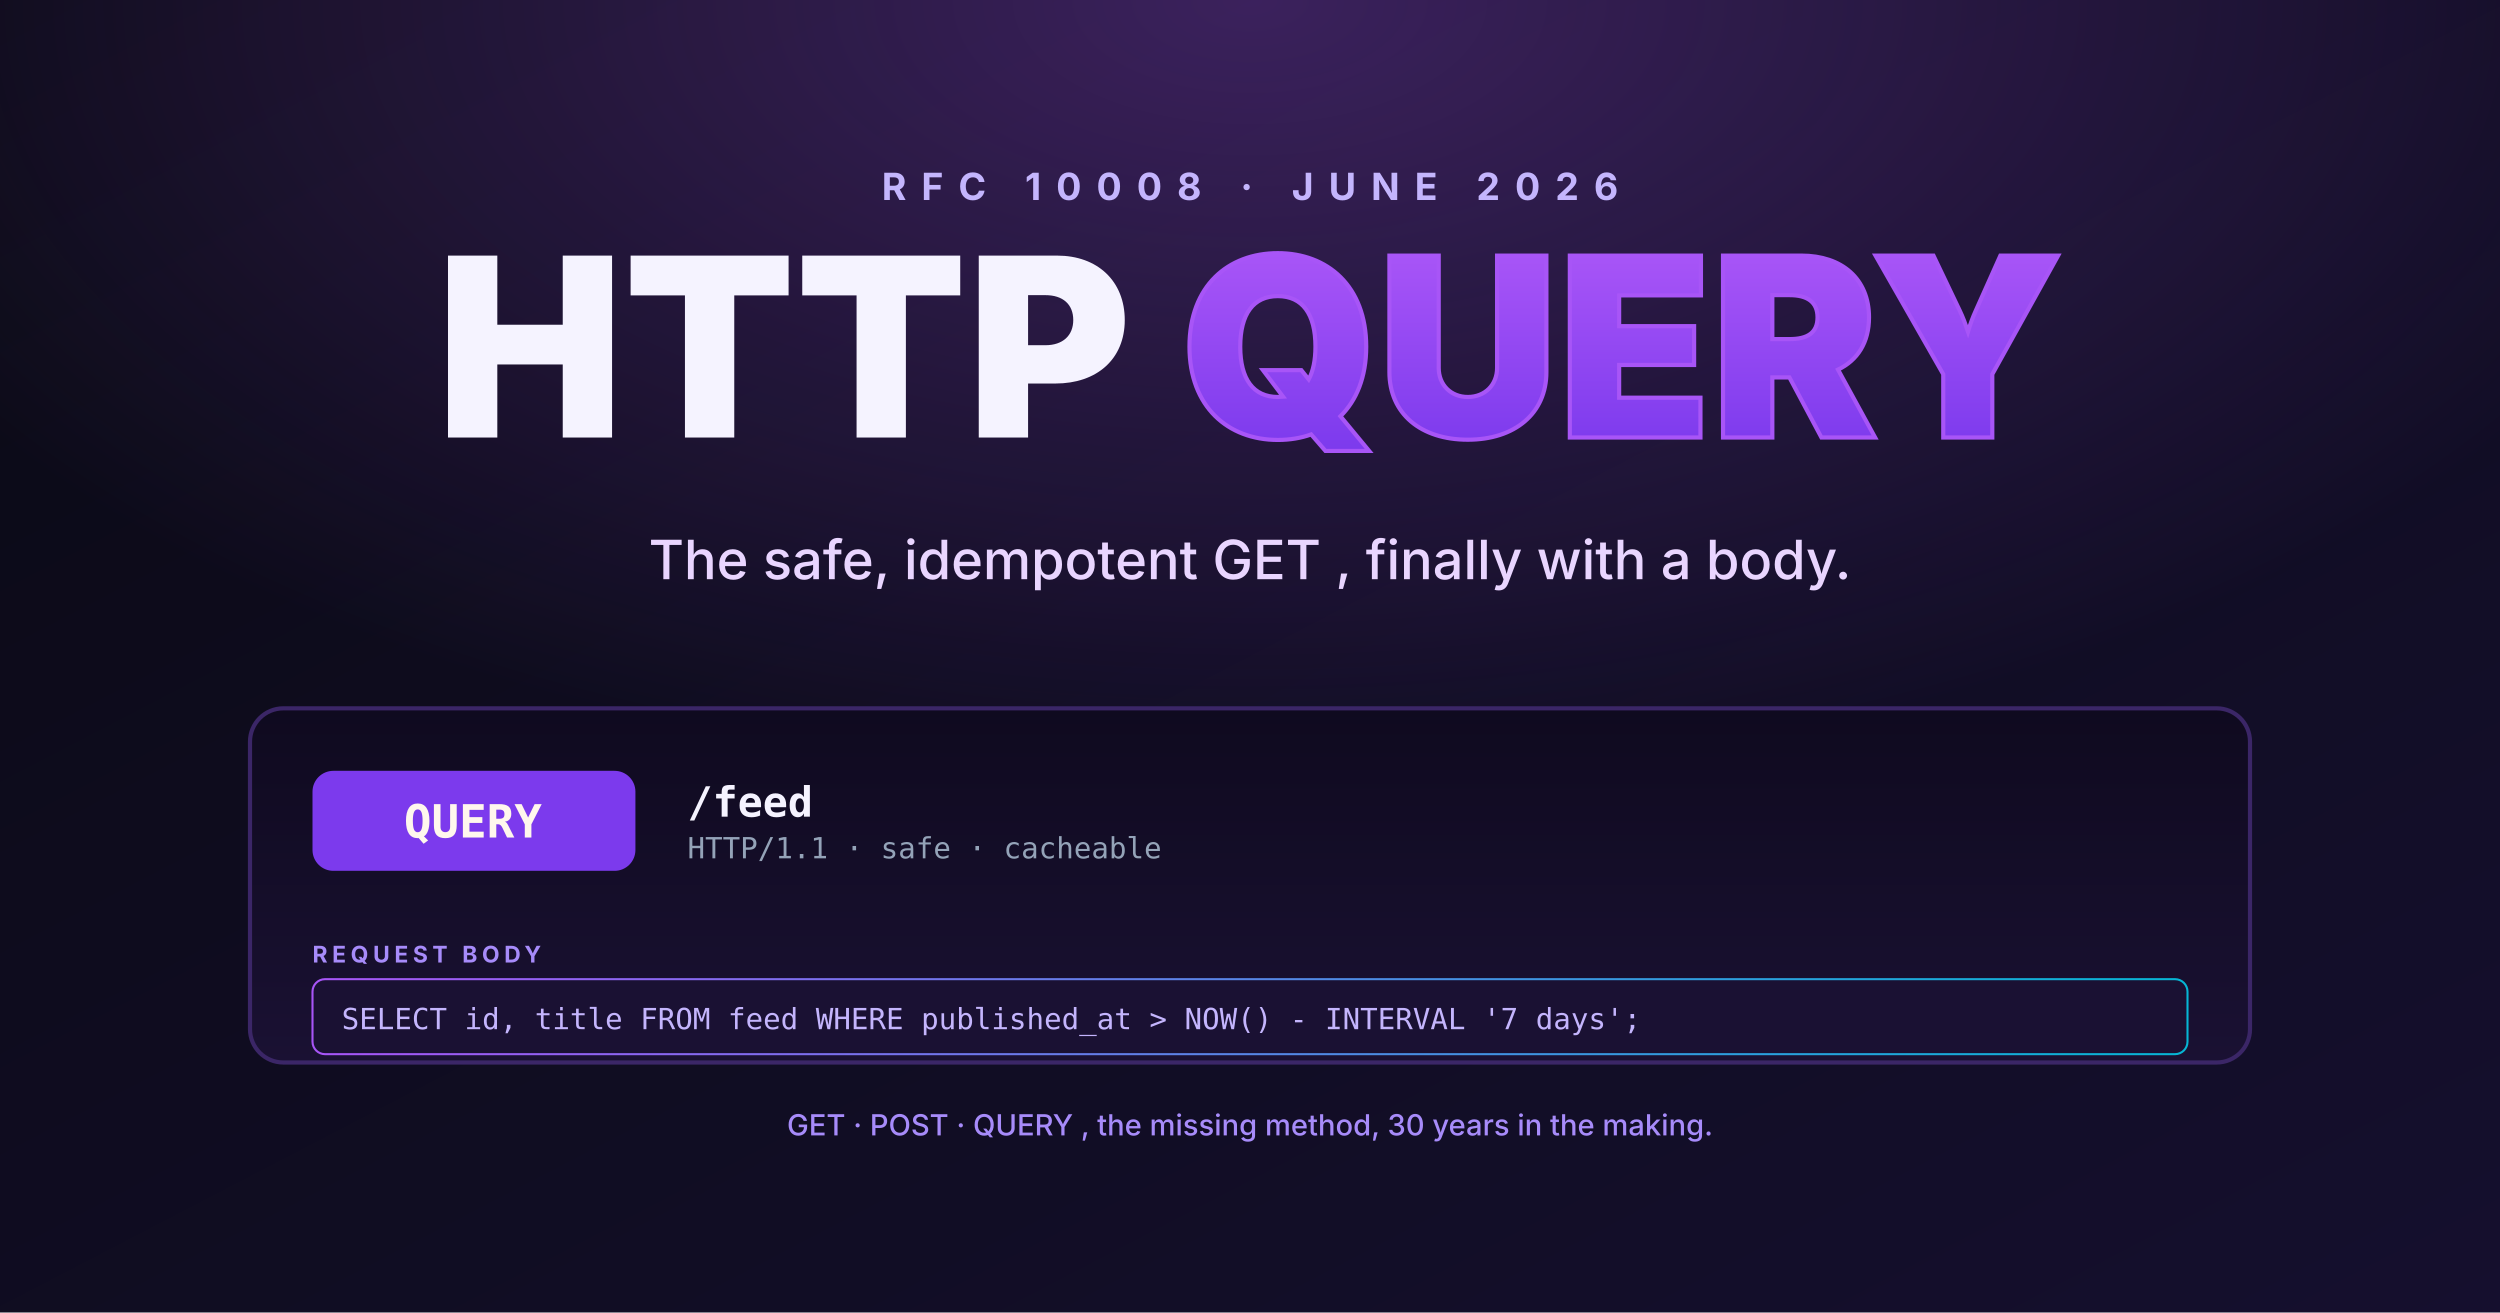
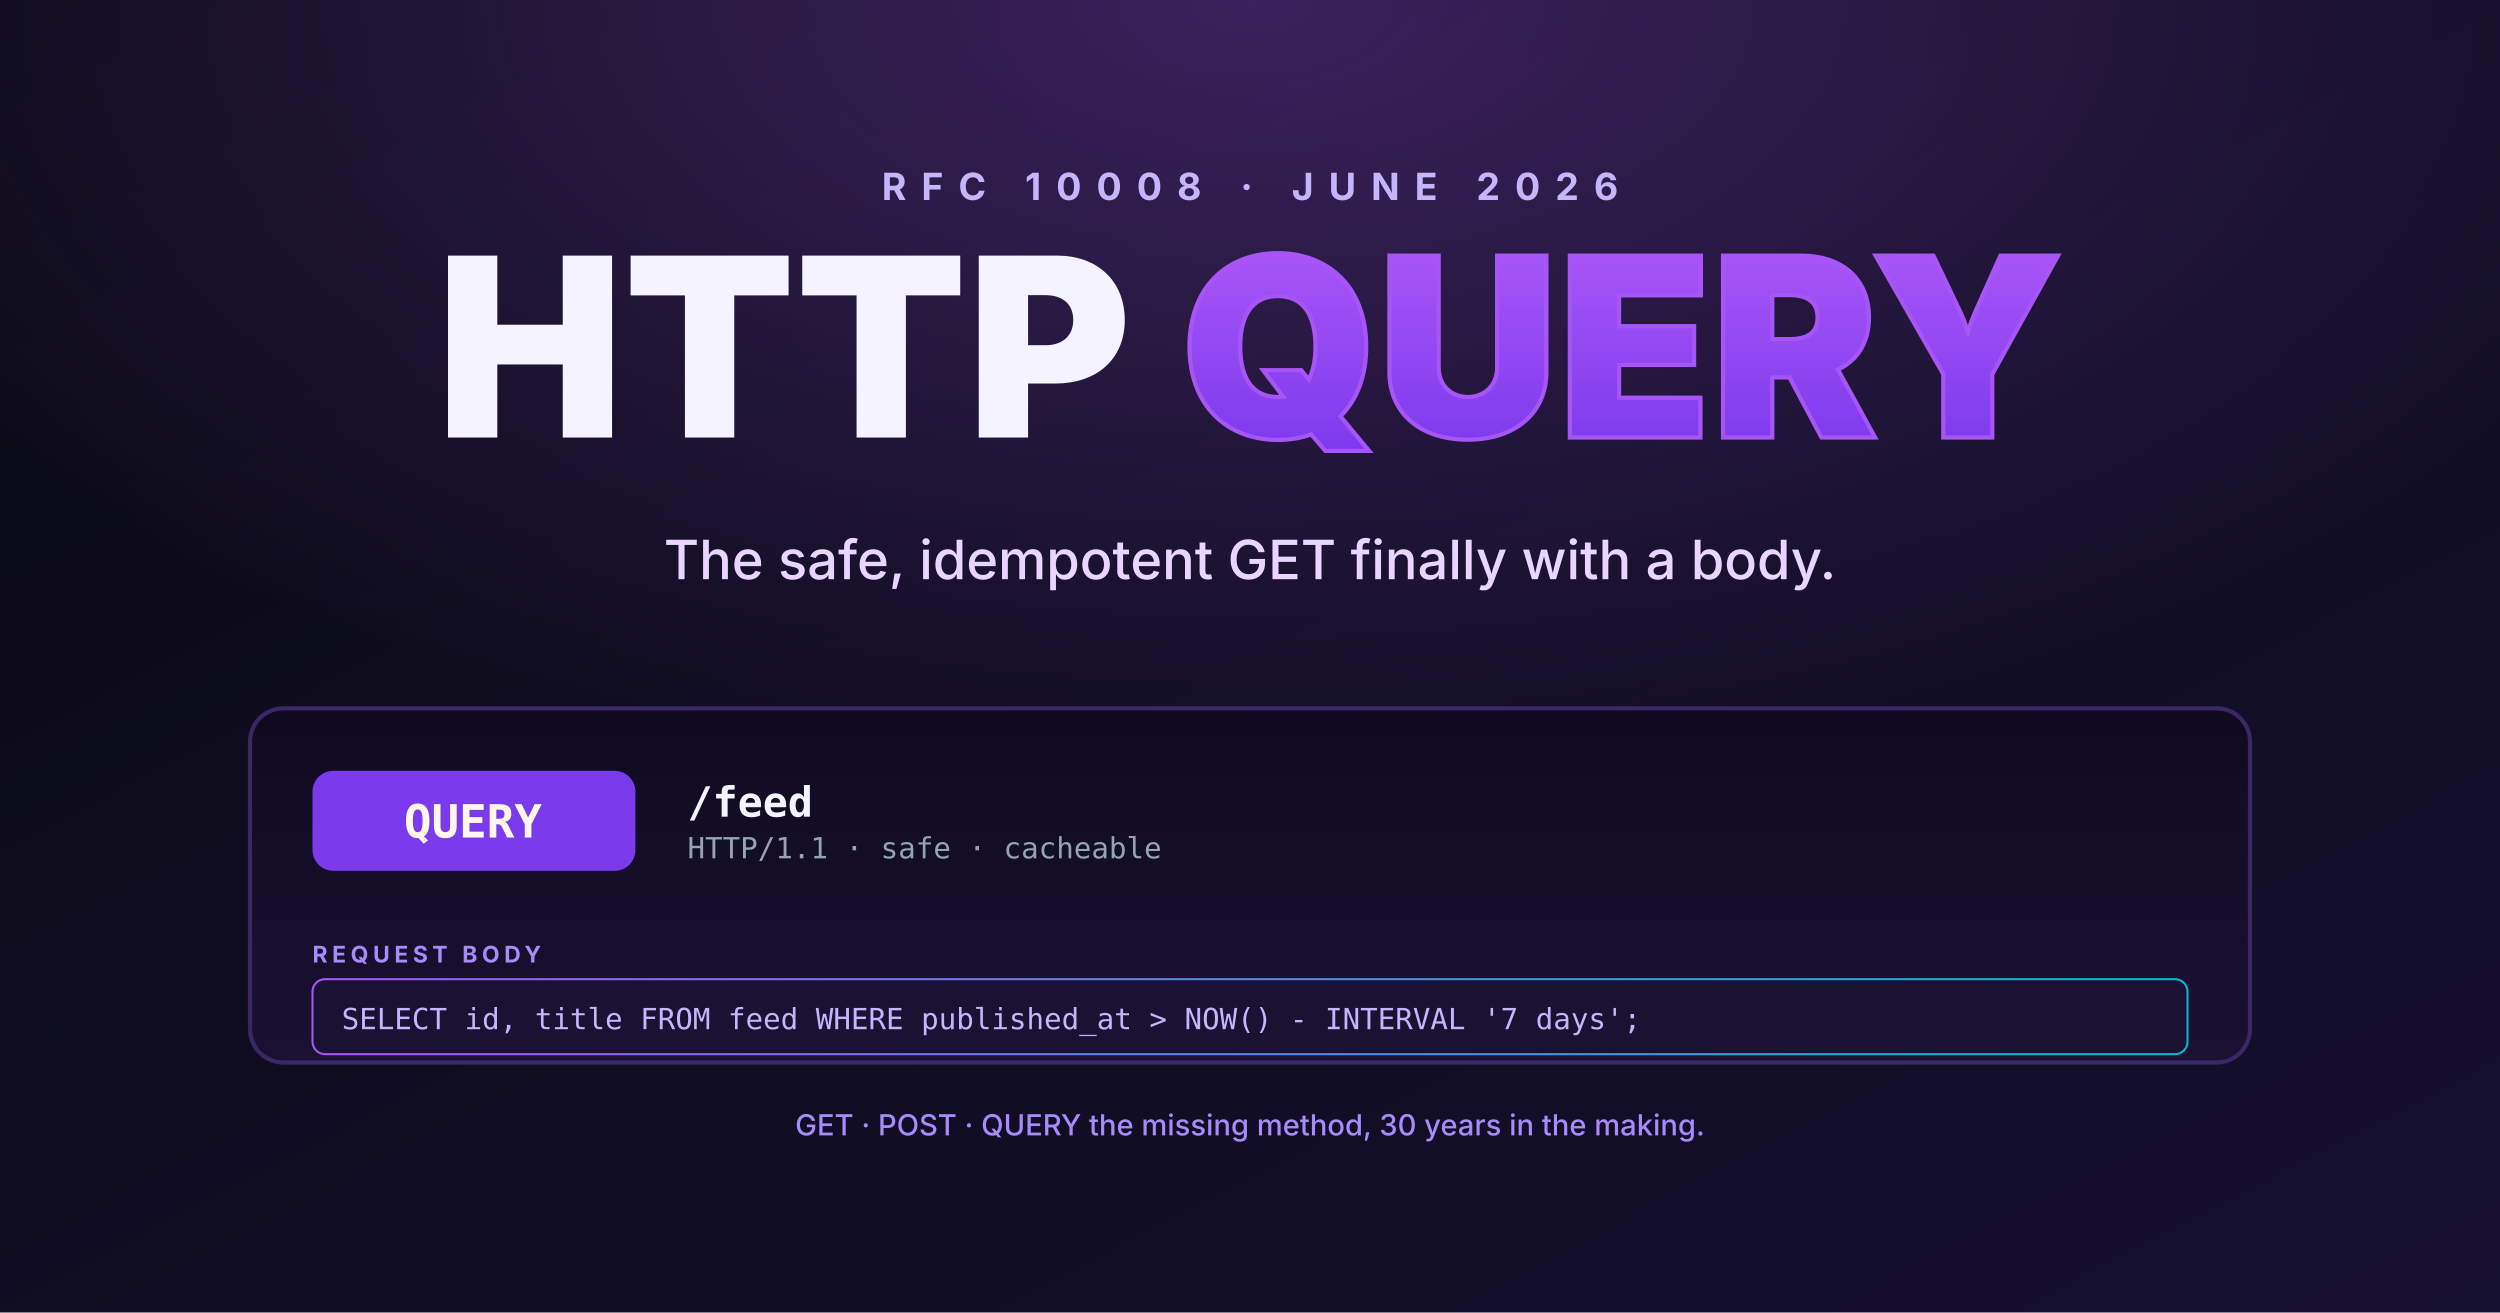
- <svg xmlns="http://www.w3.org/2000/svg" viewBox="0 0 1200 630" role="img" aria-label="HTTP QUERY method ,  OpenGraph card">
+ <svg xmlns="http://www.w3.org/2000/svg" viewBox="0 0 1200 630" role="img" aria-label="HTTP QUERY method  OpenGraph card">
  <defs>
    <linearGradient id="bg" x1="0" y1="0" x2="1" y2="1">
      <stop offset="0%" stop-color="#0a0a14" />
      <stop offset="100%" stop-color="#150f2e" />
    </linearGradient>
    <linearGradient id="termBg" x1="0" y1="0" x2="0" y2="1">
      <stop offset="0%" stop-color="#0f0a1f" />
      <stop offset="100%" stop-color="#1a1133" />
    </linearGradient>
    <linearGradient id="purple" x1="0" y1="0" x2="1" y2="0">
      <stop offset="0%" stop-color="#a855f7" />
      <stop offset="100%" stop-color="#06b6d4" />
    </linearGradient>
    <linearGradient id="methodGrad" x1="0" y1="0" x2="0" y2="1">
      <stop offset="0%" stop-color="#a855f7" />
      <stop offset="100%" stop-color="#7c3aed" />
    </linearGradient>
    <radialGradient id="glow" cx="50%" cy="0%" r="60%">
      <stop offset="0%" stop-color="#a855f7" stop-opacity="0.30" />
      <stop offset="100%" stop-color="#a855f7" stop-opacity="0" />
    </radialGradient>
  </defs>
  <rect width="1200" height="630" fill="url(#bg)" />
  <rect width="1200" height="630" fill="url(#glow)" />
  <g font-family="'Inter', system-ui, -apple-system, sans-serif" text-anchor="middle">
    <text x="600" y="96" font-size="18" font-weight="700" letter-spacing="0.40em" fill="#c4b5fd">RFC 10008  ·  JUNE 2026</text>
    <g transform="translate(600 210)">
      <text font-size="120" font-weight="900" fill="#f5f3ff">HTTP <tspan fill="url(#methodGrad)" stroke="#a855f7" stroke-width="2">QUERY</tspan>
      </text>
    </g>
    <text x="600" y="278" font-size="26" font-weight="500" fill="#e9d5ff">
- 			The safe, idempotent GET ,  finally with a body.
+ 			The safe, idempotent GET  finally with a body.
		</text>
  </g>
  <g transform="translate(120 340)">
    <rect x="0" y="0" width="960" height="170" rx="16" fill="url(#termBg)" stroke="#3b2667" stroke-width="2" />
    <g transform="translate(30 30)">
      <rect x="0" y="0" width="155" height="48" rx="10" fill="#7c3aed" />
      <text x="77" y="32" font-family="'JetBrains Mono', 'Menlo', monospace" font-size="22" font-weight="800" fill="#fff7ed" text-anchor="middle">QUERY</text>
      <text x="180" y="22" font-family="'JetBrains Mono', monospace" font-size="20" font-weight="700" fill="#f5f3ff">/feed</text>
      <text x="180" y="42" font-family="'JetBrains Mono', monospace" font-size="14" fill="#94a3b8">HTTP/1.1 · safe · cacheable</text>
      <text x="0" y="92" font-family="'Inter', sans-serif" font-size="11" font-weight="700" letter-spacing="0.20em" fill="#a78bfa">REQUEST BODY</text>
      <rect x="0" y="100" width="900" height="36" rx="6" fill="#1a1133" stroke="url(#purple)" />
      <text x="14" y="124" font-family="'JetBrains Mono', monospace" font-size="14" fill="#c4b5fd">SELECT id, title FROM feed WHERE published_at &gt; NOW() - INTERVAL '7 days';</text>
    </g>
  </g>
  <g transform="translate(120 545)" font-family="'Inter', sans-serif" text-anchor="middle">
-     <text x="480" y="0" font-size="14" font-weight="500" fill="#a78bfa">GET · POST · QUERY ,  the missing method, 30 years in the making.</text>
+     <text x="480" y="0" font-size="14" font-weight="500" fill="#a78bfa">GET · POST · QUERY  the missing method, 30 years in the making.</text>
  </g>
</svg>
